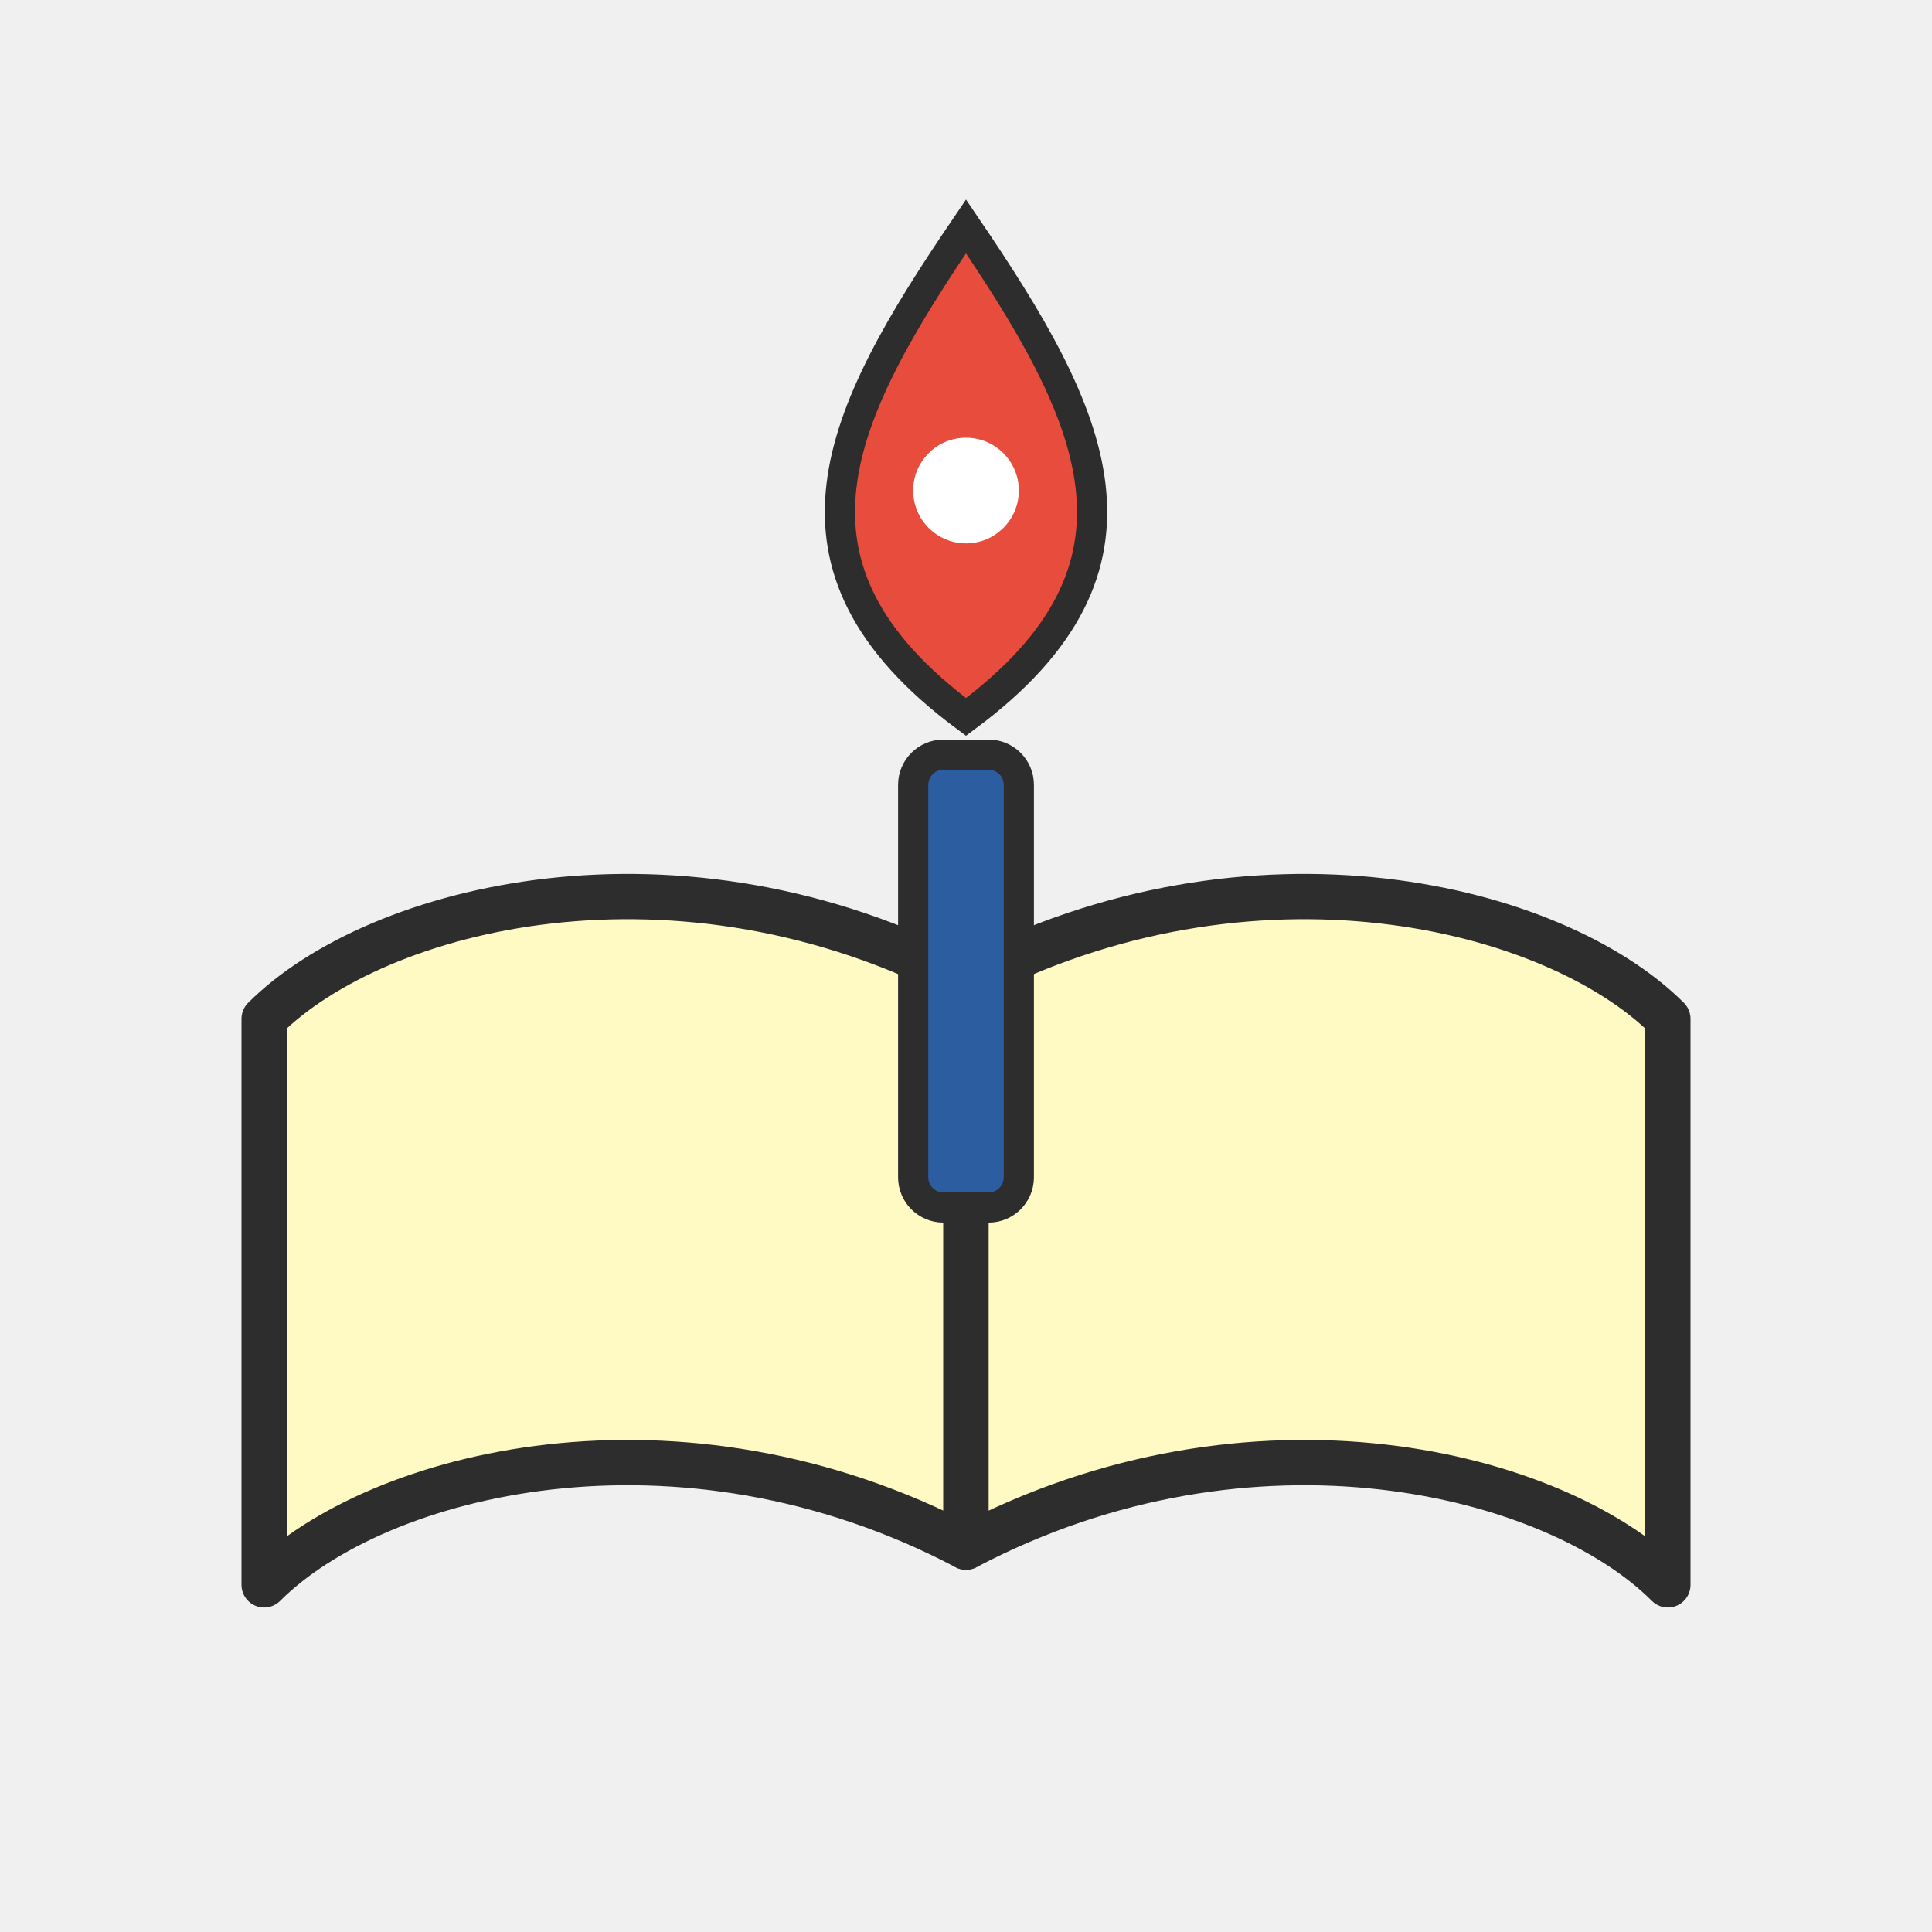
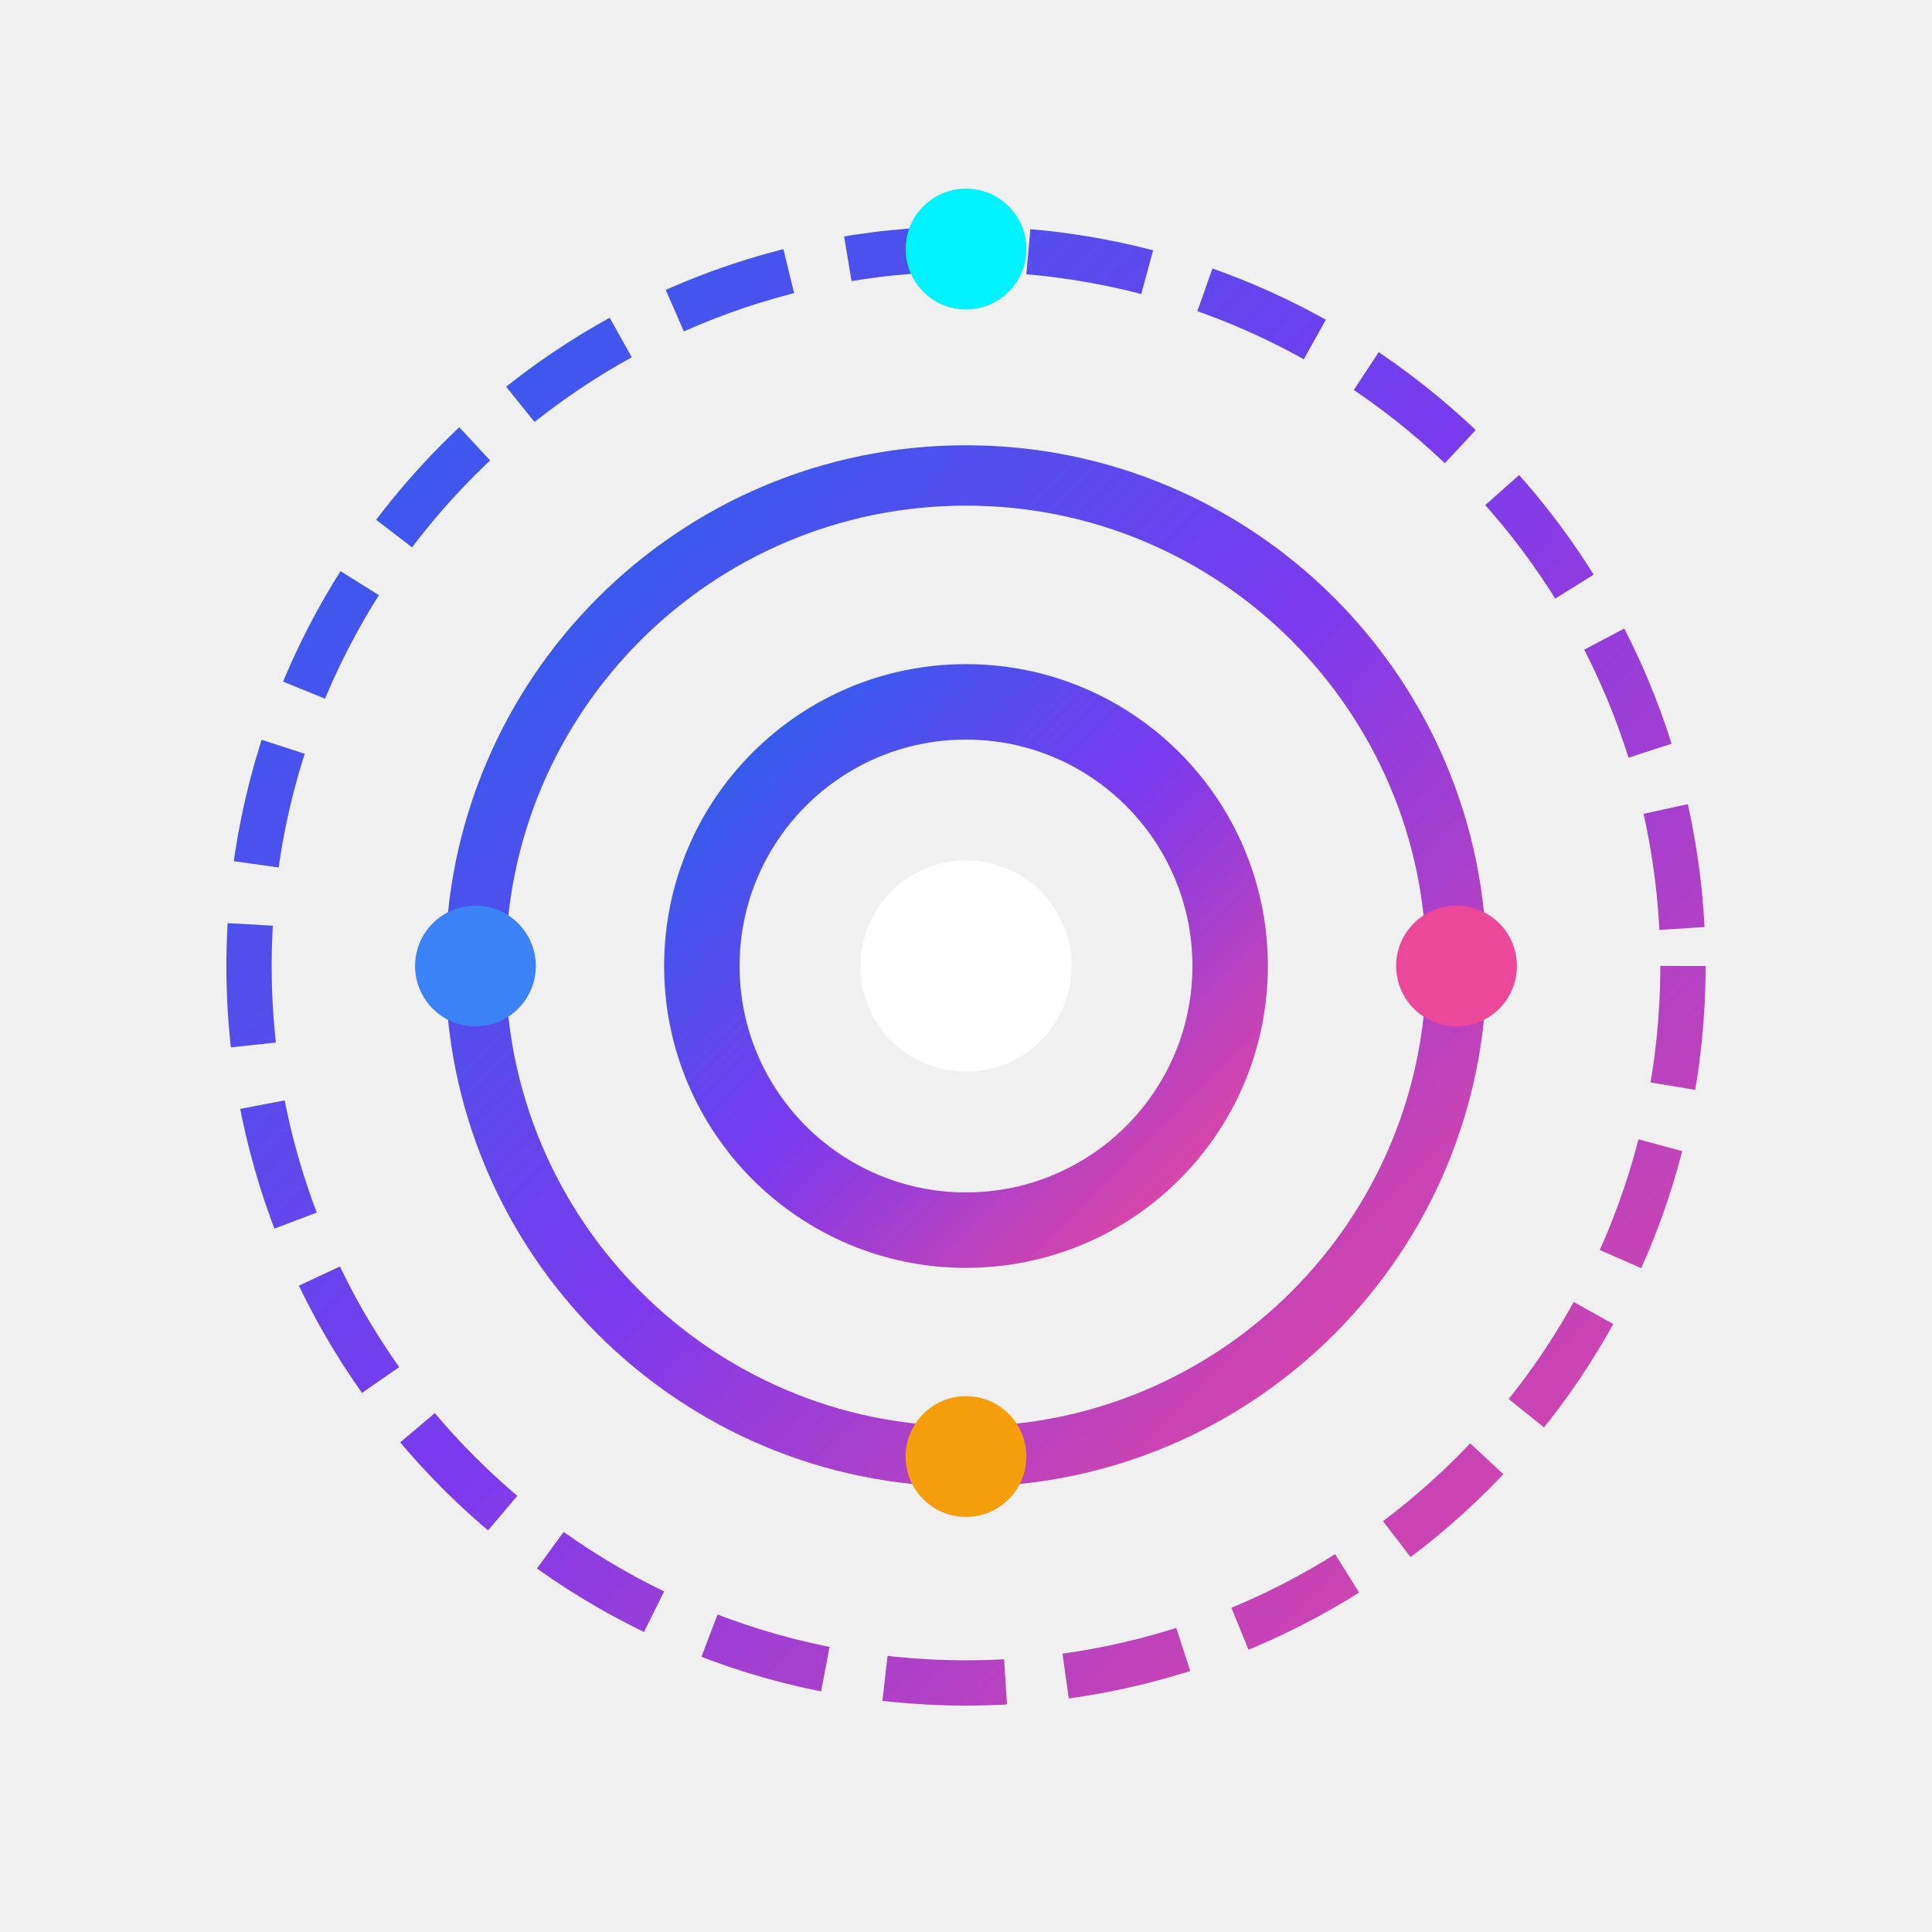
<svg xmlns="http://www.w3.org/2000/svg" viewBox="0 0 512 512" width="100%" height="100%">
-   <path d="M 256 260 C 180 220, 100 240, 70 270 V 420 C 100 390, 180 370, 256 410 Z" fill="#fff9c4" stroke="#2d2d2d" stroke-width="12" stroke-linejoin="round" />
-   <path d="M 256 260 C 332 220, 412 240, 442 270 V 420 C 412 390, 332 370, 256 410 Z" fill="#fff9c4" stroke="#2d2d2d" stroke-width="12" stroke-linejoin="round" />
-   <rect x="242" y="200" width="28" height="120" rx="8" fill="#2d5da1" stroke="#2d2d2d" stroke-width="8" />
-   <path d="M 256 60 C 290 110, 310 150, 256 190 C 202 150, 222 110, 256 60 Z" fill="#e74c3c" stroke="#2d2d2d" stroke-width="8" />
-   <circle cx="256" cy="130" r="14" fill="#fff" />
+   <defs>
+     <linearGradient id="c9-orbit" x1="0%" y1="0%" x2="100%" y2="100%">
+       <stop offset="0%" stop-color="#2563EB" />
+       <stop offset="50%" stop-color="#7C3AED" />
+       <stop offset="100%" stop-color="#EC4899" />
+     </linearGradient>
+   </defs>
+   <circle cx="256" cy="256" r="190" fill="none" stroke="url(#c9-orbit)" stroke-width="12" stroke-dasharray="32 16" />
+   <circle cx="256" cy="256" r="130" fill="none" stroke="url(#c9-orbit)" stroke-width="16" />
+   <circle cx="256" cy="256" r="70" fill="none" stroke="url(#c9-orbit)" stroke-width="20" />
+   <circle cx="256" cy="66" r="16" fill="#00F2FE" />
+   <circle cx="386" cy="256" r="16" fill="#EC4899" />
+   <circle cx="256" cy="386" r="16" fill="#F59E0B" />
+   <circle cx="126" cy="256" r="16" fill="#3B82F6" />
+   <circle cx="256" cy="256" r="28" fill="#FFFFFF" />
</svg>
